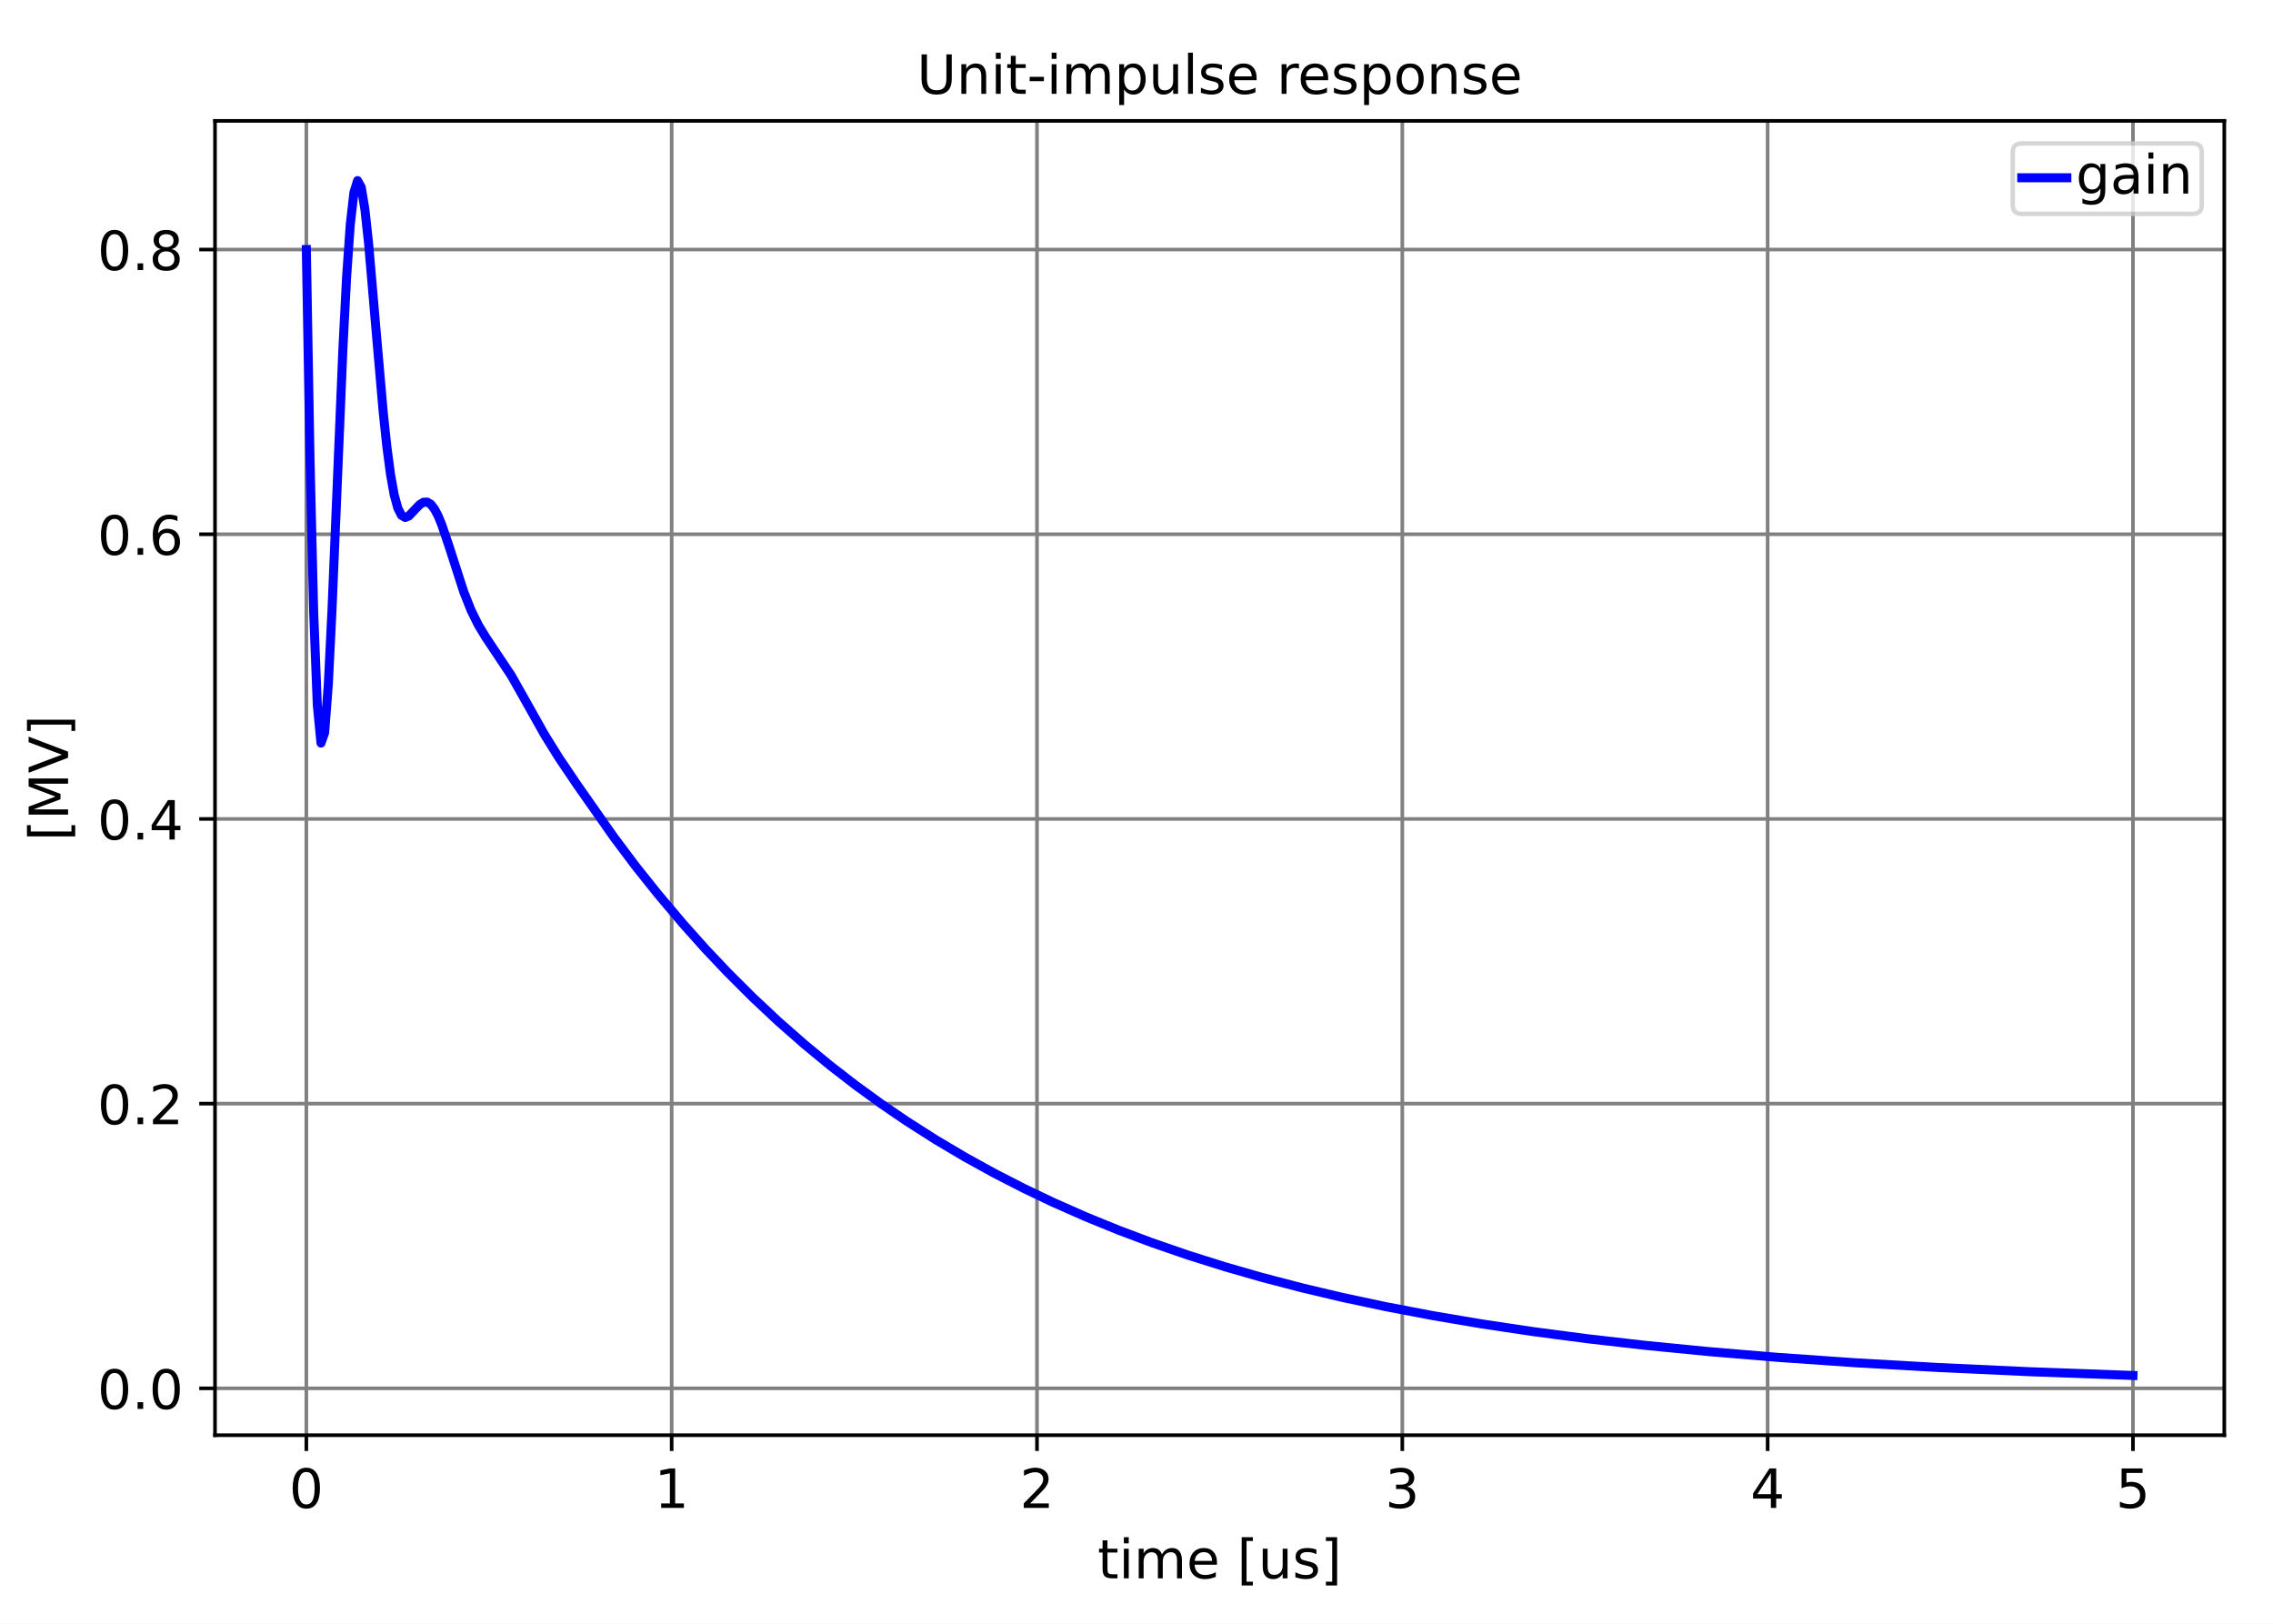
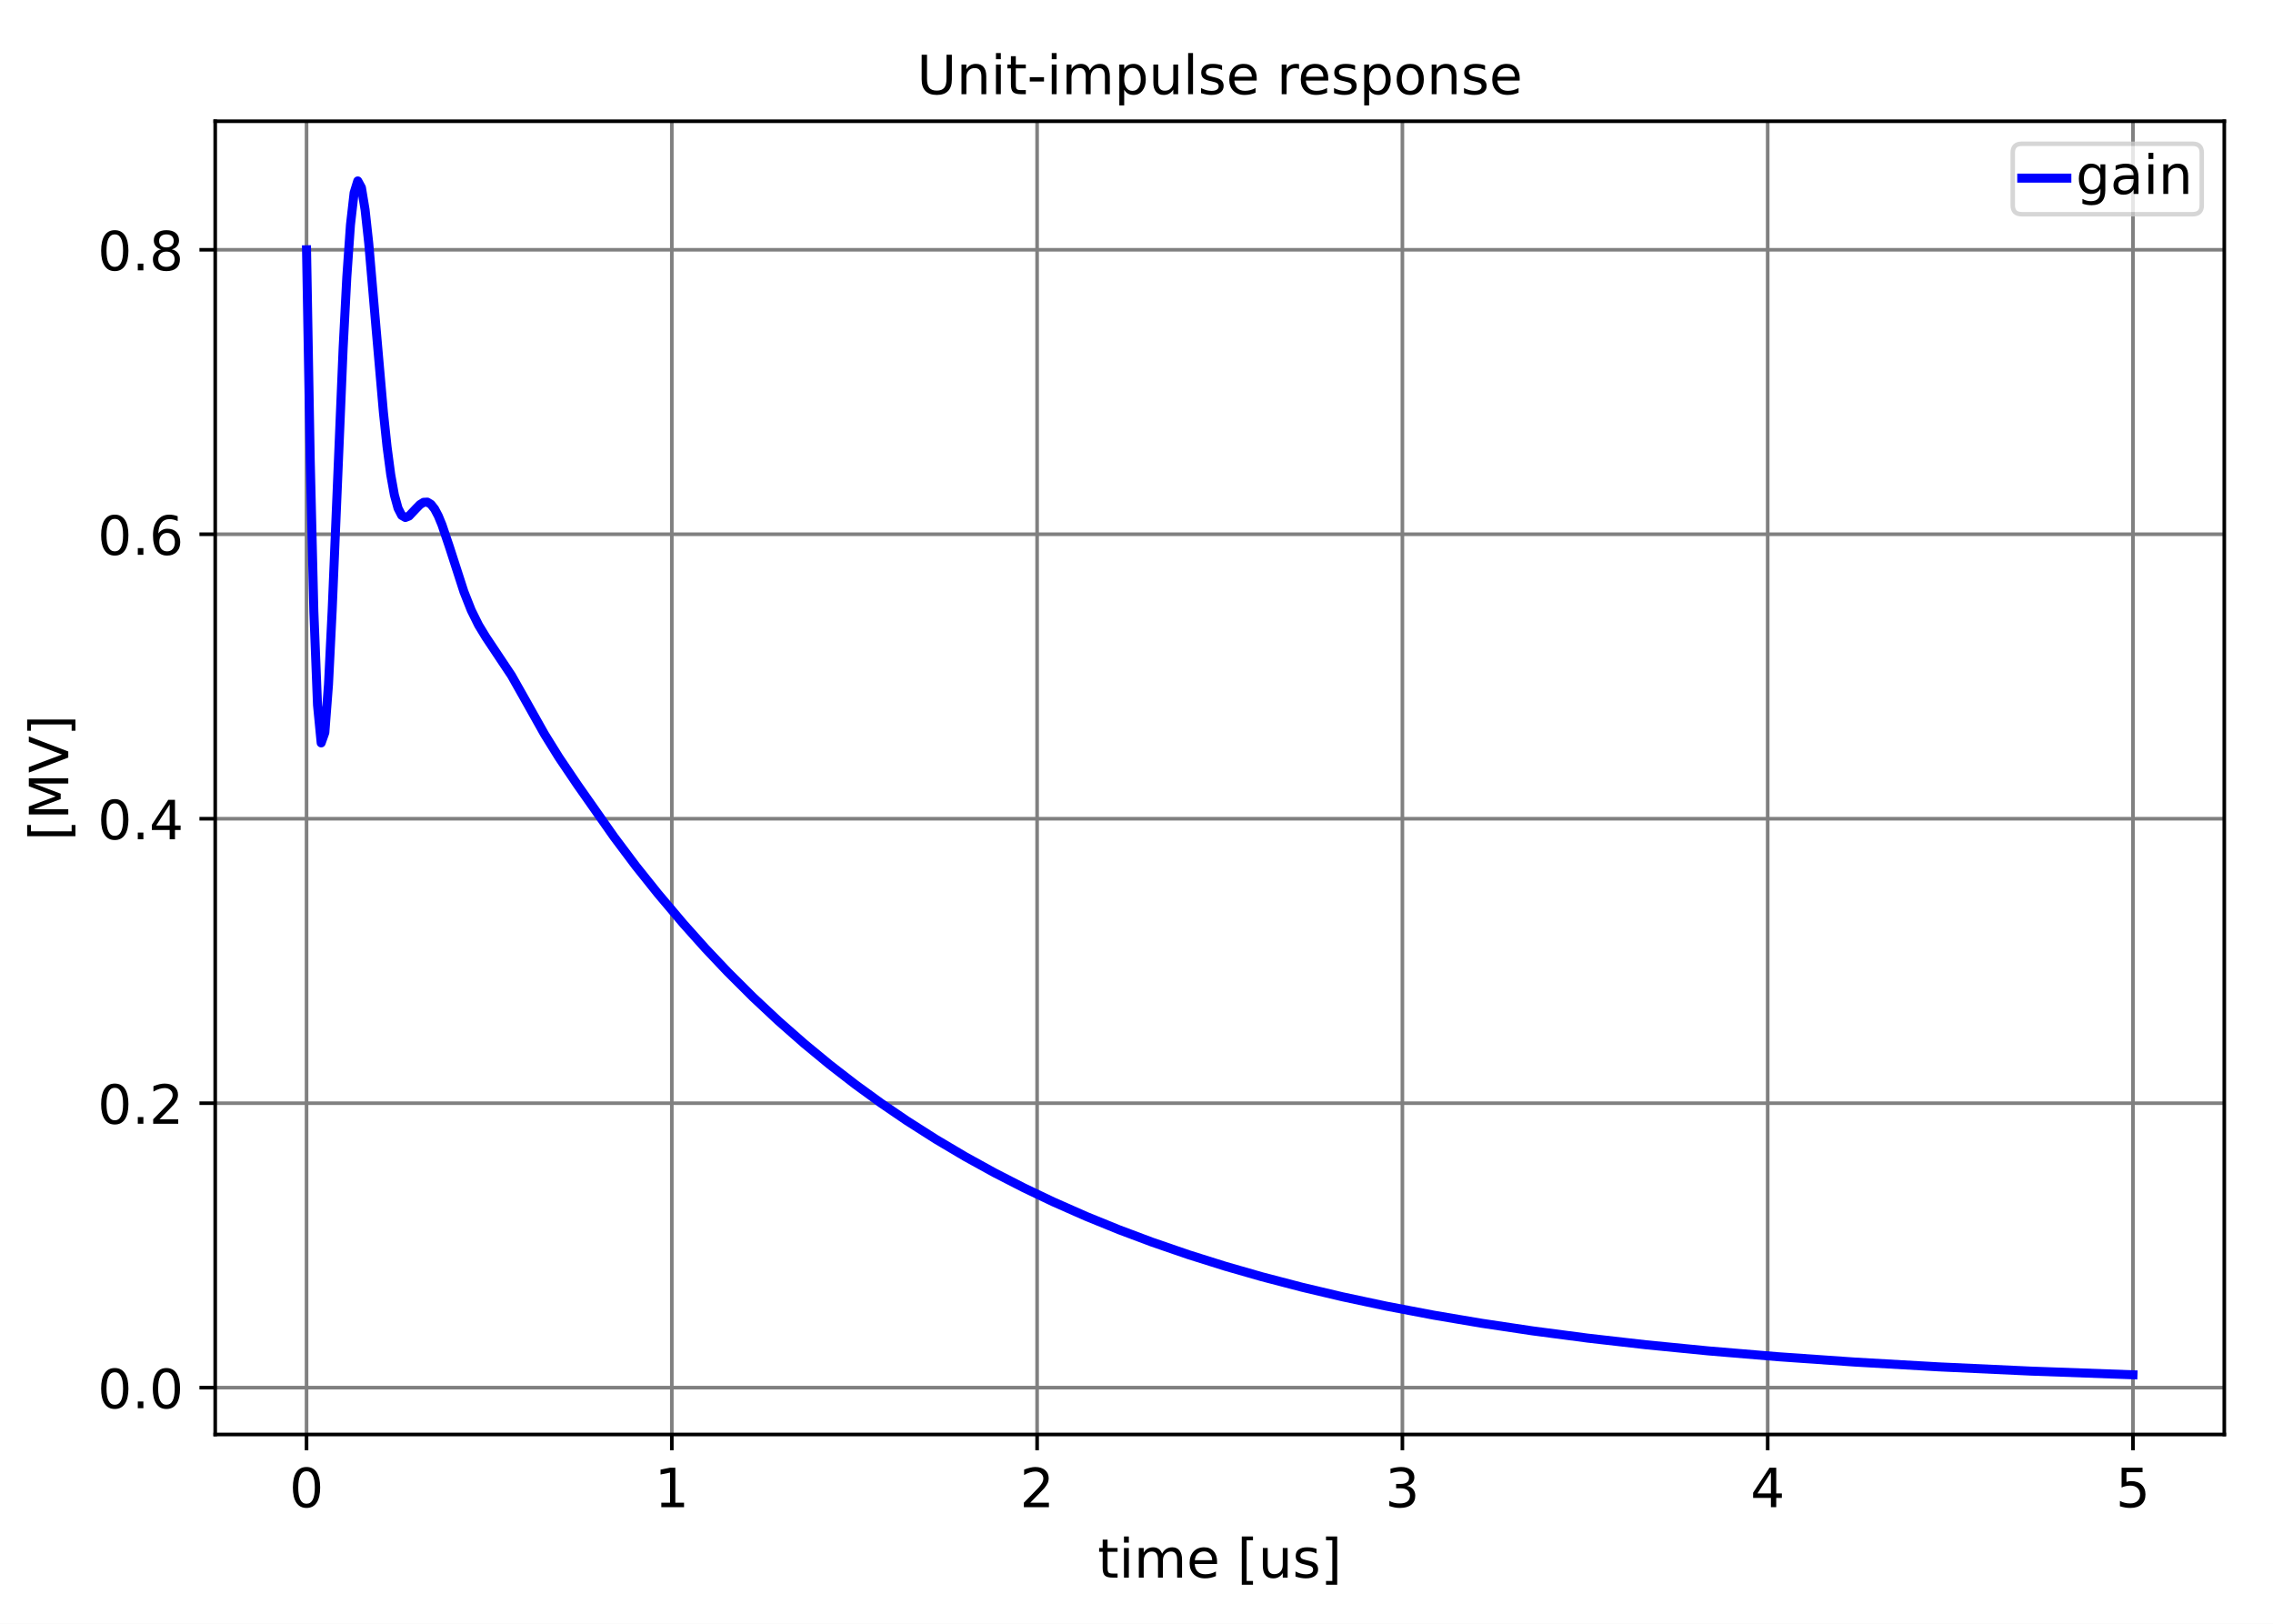
<svg xmlns="http://www.w3.org/2000/svg" xmlns:xlink="http://www.w3.org/1999/xlink" width="504pt" height="360pt" viewBox="0 0 504 360" version="1.1">
  <defs>
    <style type="text/css">*{stroke-linejoin: round; stroke-linecap: butt}</style>
  </defs>
  <g id="figure_1">
    <g id="patch_1">
      <path d="M 0 360  L 504 360  L 504 0  L 0 0  z " style="fill: #ffffff" />
    </g>
    <g id="axes_1">
      <g id="patch_2">
-         <path d="M 47.675 318.2  L 493.2 318.2  L 493.2 26.8  L 47.675 26.8  z " style="fill: #ffffff" />
+         <path d="M 47.72 318.04  L 493.2 318.04  L 493.2 26.88  L 47.72 26.88  z " style="fill: #ffffff" />
      </g>
      <g id="matplotlib.axis_1">
        <g id="xtick_1">
          <g id="line2d_1">
-             <path d="M 67.926 318.2  L 67.926 26.8  " clip-path="url(#paf17f68f78)" style="fill: none; stroke: #808080; stroke-width: 0.8; stroke-linecap: square" />
+             <path d="M 67.969 318.04  L 67.969 26.88  " clip-path="url(#p01204bcd9d)" style="fill: none; stroke: #808080; stroke-width: 0.8; stroke-linecap: square" />
          </g>
          <g id="line2d_2">
            <defs>
-               <path id="mb0e1887922" d="M 0 0  L 0 3.5  " style="stroke: #000000; stroke-width: 0.8" />
-             </defs>
-             <g>
-               <use xlink:href="#mb0e1887922" x="67.926" y="318.2" style="stroke: #000000; stroke-width: 0.8" />
+               <path id="m6e8af23569" d="M 0 0  L 0 3.5  " style="stroke: #000000; stroke-width: 0.8" />
+             </defs>
+             <g>
+               <use xlink:href="#m6e8af23569" x="67.969" y="318.04" style="stroke: #000000; stroke-width: 0.8" />
            </g>
          </g>
          <g id="text_1">
-             <g transform="translate(64.10864 334.3181) scale(0.12 -0.12)">
+             <g transform="translate(64.15159 334.1581) scale(0.12 -0.12)">
              <defs>
                <path id="DejaVuSans-30" d="M 2034 4250  Q 1547 4250 1301 3770  Q 1056 3291 1056 2328  Q 1056 1369 1301 889  Q 1547 409 2034 409  Q 2525 409 2770 889  Q 3016 1369 3016 2328  Q 3016 3291 2770 3770  Q 2525 4250 2034 4250  z M 2034 4750  Q 2819 4750 3233 4129  Q 3647 3509 3647 2328  Q 3647 1150 3233 529  Q 2819 -91 2034 -91  Q 1250 -91 836 529  Q 422 1150 422 2328  Q 422 3509 836 4129  Q 1250 4750 2034 4750  z " transform="scale(0.015625)" />
              </defs>
              <use xlink:href="#DejaVuSans-30" />
            </g>
          </g>
        </g>
        <g id="xtick_2">
          <g id="line2d_3">
-             <path d="M 148.931 318.2  L 148.931 26.8  " clip-path="url(#paf17f68f78)" style="fill: none; stroke: #808080; stroke-width: 0.8; stroke-linecap: square" />
+             <path d="M 148.965 318.04  L 148.965 26.88  " clip-path="url(#p01204bcd9d)" style="fill: none; stroke: #808080; stroke-width: 0.8; stroke-linecap: square" />
          </g>
          <g id="line2d_4">
            <g>
-               <use xlink:href="#mb0e1887922" x="148.931" y="318.2" style="stroke: #000000; stroke-width: 0.8" />
+               <use xlink:href="#m6e8af23569" x="148.965" y="318.04" style="stroke: #000000; stroke-width: 0.8" />
            </g>
          </g>
          <g id="text_2">
-             <g transform="translate(145.1132 334.3181) scale(0.12 -0.12)">
+             <g transform="translate(145.148 334.1581) scale(0.12 -0.12)">
              <defs>
                <path id="DejaVuSans-31" d="M 794 531  L 1825 531  L 1825 4091  L 703 3866  L 703 4441  L 1819 4666  L 2450 4666  L 2450 531  L 3481 531  L 3481 0  L 794 0  L 794 531  z " transform="scale(0.015625)" />
              </defs>
              <use xlink:href="#DejaVuSans-31" />
            </g>
          </g>
        </g>
        <g id="xtick_3">
          <g id="line2d_5">
-             <path d="M 229.935 318.2  L 229.935 26.8  " clip-path="url(#paf17f68f78)" style="fill: none; stroke: #808080; stroke-width: 0.8; stroke-linecap: square" />
+             <path d="M 229.962 318.04  L 229.962 26.88  " clip-path="url(#p01204bcd9d)" style="fill: none; stroke: #808080; stroke-width: 0.8; stroke-linecap: square" />
          </g>
          <g id="line2d_6">
            <g>
-               <use xlink:href="#mb0e1887922" x="229.935" y="318.2" style="stroke: #000000; stroke-width: 0.8" />
+               <use xlink:href="#m6e8af23569" x="229.962" y="318.04" style="stroke: #000000; stroke-width: 0.8" />
            </g>
          </g>
          <g id="text_3">
-             <g transform="translate(226.1177 334.3181) scale(0.12 -0.12)">
+             <g transform="translate(226.1443 334.1581) scale(0.12 -0.12)">
              <defs>
                <path id="DejaVuSans-32" d="M 1228 531  L 3431 531  L 3431 0  L 469 0  L 469 531  Q 828 903 1448 1529  Q 2069 2156 2228 2338  Q 2531 2678 2651 2914  Q 2772 3150 2772 3378  Q 2772 3750 2511 3984  Q 2250 4219 1831 4219  Q 1534 4219 1204 4116  Q 875 4013 500 3803  L 500 4441  Q 881 4594 1212 4672  Q 1544 4750 1819 4750  Q 2544 4750 2975 4387  Q 3406 4025 3406 3419  Q 3406 3131 3298 2873  Q 3191 2616 2906 2266  Q 2828 2175 2409 1742  Q 1991 1309 1228 531  z " transform="scale(0.015625)" />
              </defs>
              <use xlink:href="#DejaVuSans-32" />
            </g>
          </g>
        </g>
        <g id="xtick_4">
          <g id="line2d_7">
-             <path d="M 310.94 318.2  L 310.94 26.8  " clip-path="url(#paf17f68f78)" style="fill: none; stroke: #808080; stroke-width: 0.8; stroke-linecap: square" />
+             <path d="M 310.958 318.04  L 310.958 26.88  " clip-path="url(#p01204bcd9d)" style="fill: none; stroke: #808080; stroke-width: 0.8; stroke-linecap: square" />
          </g>
          <g id="line2d_8">
            <g>
-               <use xlink:href="#mb0e1887922" x="310.94" y="318.2" style="stroke: #000000; stroke-width: 0.8" />
+               <use xlink:href="#m6e8af23569" x="310.958" y="318.04" style="stroke: #000000; stroke-width: 0.8" />
            </g>
          </g>
          <g id="text_4">
-             <g transform="translate(307.1223 334.3181) scale(0.12 -0.12)">
+             <g transform="translate(307.1407 334.1581) scale(0.12 -0.12)">
              <defs>
                <path id="DejaVuSans-33" d="M 2597 2516  Q 3050 2419 3304 2112  Q 3559 1806 3559 1356  Q 3559 666 3084 287  Q 2609 -91 1734 -91  Q 1441 -91 1130 -33  Q 819 25 488 141  L 488 750  Q 750 597 1062 519  Q 1375 441 1716 441  Q 2309 441 2620 675  Q 2931 909 2931 1356  Q 2931 1769 2642 2001  Q 2353 2234 1838 2234  L 1294 2234  L 1294 2753  L 1863 2753  Q 2328 2753 2575 2939  Q 2822 3125 2822 3475  Q 2822 3834 2567 4026  Q 2313 4219 1838 4219  Q 1578 4219 1281 4162  Q 984 4106 628 3988  L 628 4550  Q 988 4650 1302 4700  Q 1616 4750 1894 4750  Q 2613 4750 3031 4423  Q 3450 4097 3450 3541  Q 3450 3153 3228 2886  Q 3006 2619 2597 2516  z " transform="scale(0.015625)" />
              </defs>
              <use xlink:href="#DejaVuSans-33" />
            </g>
          </g>
        </g>
        <g id="xtick_5">
          <g id="line2d_9">
-             <path d="M 391.944 318.2  L 391.944 26.8  " clip-path="url(#paf17f68f78)" style="fill: none; stroke: #808080; stroke-width: 0.8; stroke-linecap: square" />
+             <path d="M 391.955 318.04  L 391.955 26.88  " clip-path="url(#p01204bcd9d)" style="fill: none; stroke: #808080; stroke-width: 0.8; stroke-linecap: square" />
          </g>
          <g id="line2d_10">
            <g>
-               <use xlink:href="#mb0e1887922" x="391.944" y="318.2" style="stroke: #000000; stroke-width: 0.8" />
+               <use xlink:href="#m6e8af23569" x="391.955" y="318.04" style="stroke: #000000; stroke-width: 0.8" />
            </g>
          </g>
          <g id="text_5">
-             <g transform="translate(388.1268 334.3181) scale(0.12 -0.12)">
+             <g transform="translate(388.137 334.1581) scale(0.12 -0.12)">
              <defs>
                <path id="DejaVuSans-34" d="M 2419 4116  L 825 1625  L 2419 1625  L 2419 4116  z M 2253 4666  L 3047 4666  L 3047 1625  L 3713 1625  L 3713 1100  L 3047 1100  L 3047 0  L 2419 0  L 2419 1100  L 313 1100  L 313 1709  L 2253 4666  z " transform="scale(0.015625)" />
              </defs>
              <use xlink:href="#DejaVuSans-34" />
            </g>
          </g>
        </g>
        <g id="xtick_6">
          <g id="line2d_11">
-             <path d="M 472.949 318.2  L 472.949 26.8  " clip-path="url(#paf17f68f78)" style="fill: none; stroke: #808080; stroke-width: 0.8; stroke-linecap: square" />
+             <path d="M 472.951 318.04  L 472.951 26.88  " clip-path="url(#p01204bcd9d)" style="fill: none; stroke: #808080; stroke-width: 0.8; stroke-linecap: square" />
          </g>
          <g id="line2d_12">
            <g>
-               <use xlink:href="#mb0e1887922" x="472.949" y="318.2" style="stroke: #000000; stroke-width: 0.8" />
+               <use xlink:href="#m6e8af23569" x="472.951" y="318.04" style="stroke: #000000; stroke-width: 0.8" />
            </g>
          </g>
          <g id="text_6">
-             <g transform="translate(469.1314 334.3181) scale(0.12 -0.12)">
+             <g transform="translate(469.1334 334.1581) scale(0.12 -0.12)">
              <defs>
                <path id="DejaVuSans-35" d="M 691 4666  L 3169 4666  L 3169 4134  L 1269 4134  L 1269 2991  Q 1406 3038 1543 3061  Q 1681 3084 1819 3084  Q 2600 3084 3056 2656  Q 3513 2228 3513 1497  Q 3513 744 3044 326  Q 2575 -91 1722 -91  Q 1428 -91 1123 -41  Q 819 9 494 109  L 494 744  Q 775 591 1075 516  Q 1375 441 1709 441  Q 2250 441 2565 725  Q 2881 1009 2881 1497  Q 2881 1984 2565 2268  Q 2250 2553 1709 2553  Q 1456 2553 1204 2497  Q 953 2441 691 2322  L 691 4666  z " transform="scale(0.015625)" />
              </defs>
              <use xlink:href="#DejaVuSans-35" />
            </g>
          </g>
        </g>
        <g id="text_7">
-           <g transform="translate(243.3653 349.9319) scale(0.12 -0.12)">
+           <g transform="translate(243.3878 349.7719) scale(0.12 -0.12)">
            <defs>
              <path id="DejaVuSans-74" d="M 1172 4494  L 1172 3500  L 2356 3500  L 2356 3053  L 1172 3053  L 1172 1153  Q 1172 725 1289 603  Q 1406 481 1766 481  L 2356 481  L 2356 0  L 1766 0  Q 1100 0 847 248  Q 594 497 594 1153  L 594 3053  L 172 3053  L 172 3500  L 594 3500  L 594 4494  L 1172 4494  z " transform="scale(0.015625)" />
              <path id="DejaVuSans-69" d="M 603 3500  L 1178 3500  L 1178 0  L 603 0  L 603 3500  z M 603 4863  L 1178 4863  L 1178 4134  L 603 4134  L 603 4863  z " transform="scale(0.015625)" />
              <path id="DejaVuSans-6d" d="M 3328 2828  Q 3544 3216 3844 3400  Q 4144 3584 4550 3584  Q 5097 3584 5394 3201  Q 5691 2819 5691 2113  L 5691 0  L 5113 0  L 5113 2094  Q 5113 2597 4934 2840  Q 4756 3084 4391 3084  Q 3944 3084 3684 2787  Q 3425 2491 3425 1978  L 3425 0  L 2847 0  L 2847 2094  Q 2847 2600 2669 2842  Q 2491 3084 2119 3084  Q 1678 3084 1418 2786  Q 1159 2488 1159 1978  L 1159 0  L 581 0  L 581 3500  L 1159 3500  L 1159 2956  Q 1356 3278 1631 3431  Q 1906 3584 2284 3584  Q 2666 3584 2933 3390  Q 3200 3197 3328 2828  z " transform="scale(0.015625)" />
              <path id="DejaVuSans-65" d="M 3597 1894  L 3597 1613  L 953 1613  Q 991 1019 1311 708  Q 1631 397 2203 397  Q 2534 397 2845 478  Q 3156 559 3463 722  L 3463 178  Q 3153 47 2828 -22  Q 2503 -91 2169 -91  Q 1331 -91 842 396  Q 353 884 353 1716  Q 353 2575 817 3079  Q 1281 3584 2069 3584  Q 2775 3584 3186 3129  Q 3597 2675 3597 1894  z M 3022 2063  Q 3016 2534 2758 2815  Q 2500 3097 2075 3097  Q 1594 3097 1305 2825  Q 1016 2553 972 2059  L 3022 2063  z " transform="scale(0.015625)" />
              <path id="DejaVuSans-20" transform="scale(0.015625)" />
              <path id="DejaVuSans-5b" d="M 550 4863  L 1875 4863  L 1875 4416  L 1125 4416  L 1125 -397  L 1875 -397  L 1875 -844  L 550 -844  L 550 4863  z " transform="scale(0.015625)" />
              <path id="DejaVuSans-75" d="M 544 1381  L 544 3500  L 1119 3500  L 1119 1403  Q 1119 906 1312 657  Q 1506 409 1894 409  Q 2359 409 2629 706  Q 2900 1003 2900 1516  L 2900 3500  L 3475 3500  L 3475 0  L 2900 0  L 2900 538  Q 2691 219 2414 64  Q 2138 -91 1772 -91  Q 1169 -91 856 284  Q 544 659 544 1381  z M 1991 3584  L 1991 3584  z " transform="scale(0.015625)" />
              <path id="DejaVuSans-73" d="M 2834 3397  L 2834 2853  Q 2591 2978 2328 3040  Q 2066 3103 1784 3103  Q 1356 3103 1142 2972  Q 928 2841 928 2578  Q 928 2378 1081 2264  Q 1234 2150 1697 2047  L 1894 2003  Q 2506 1872 2764 1633  Q 3022 1394 3022 966  Q 3022 478 2636 193  Q 2250 -91 1575 -91  Q 1294 -91 989 -36  Q 684 19 347 128  L 347 722  Q 666 556 975 473  Q 1284 391 1588 391  Q 1994 391 2212 530  Q 2431 669 2431 922  Q 2431 1156 2273 1281  Q 2116 1406 1581 1522  L 1381 1569  Q 847 1681 609 1914  Q 372 2147 372 2553  Q 372 3047 722 3315  Q 1072 3584 1716 3584  Q 2034 3584 2315 3537  Q 2597 3491 2834 3397  z " transform="scale(0.015625)" />
              <path id="DejaVuSans-5d" d="M 1947 4863  L 1947 -844  L 622 -844  L 622 -397  L 1369 -397  L 1369 4416  L 622 4416  L 622 4863  L 1947 4863  z " transform="scale(0.015625)" />
            </defs>
            <use xlink:href="#DejaVuSans-74" />
            <use xlink:href="#DejaVuSans-69" x="39.209" />
            <use xlink:href="#DejaVuSans-6d" x="66.992" />
            <use xlink:href="#DejaVuSans-65" x="164.404" />
            <use xlink:href="#DejaVuSans-20" x="225.928" />
            <use xlink:href="#DejaVuSans-5b" x="257.715" />
            <use xlink:href="#DejaVuSans-75" x="296.729" />
            <use xlink:href="#DejaVuSans-73" x="360.107" />
            <use xlink:href="#DejaVuSans-5d" x="412.207" />
          </g>
        </g>
      </g>
      <g id="matplotlib.axis_2">
        <g id="ytick_1">
          <g id="line2d_13">
-             <path d="M 47.675 307.807  L 493.2 307.807  " clip-path="url(#paf17f68f78)" style="fill: none; stroke: #808080; stroke-width: 0.8; stroke-linecap: square" />
+             <path d="M 47.72 307.656  L 493.2 307.656  " clip-path="url(#p01204bcd9d)" style="fill: none; stroke: #808080; stroke-width: 0.8; stroke-linecap: square" />
          </g>
          <g id="line2d_14">
            <defs>
-               <path id="m5227c9f3bd" d="M 0 0  L -3.5 0  " style="stroke: #000000; stroke-width: 0.8" />
-             </defs>
-             <g>
-               <use xlink:href="#m5227c9f3bd" x="47.675" y="307.807" style="stroke: #000000; stroke-width: 0.8" />
+               <path id="m20c6e974a0" d="M 0 0  L -3.5 0  " style="stroke: #000000; stroke-width: 0.8" />
+             </defs>
+             <g>
+               <use xlink:href="#m20c6e974a0" x="47.72" y="307.656" style="stroke: #000000; stroke-width: 0.8" />
            </g>
          </g>
          <g id="text_8">
-             <g transform="translate(21.59125 312.3663) scale(0.12 -0.12)">
+             <g transform="translate(21.63625 312.2149) scale(0.12 -0.12)">
              <defs>
                <path id="DejaVuSans-2e" d="M 684 794  L 1344 794  L 1344 0  L 684 0  L 684 794  z " transform="scale(0.015625)" />
              </defs>
              <use xlink:href="#DejaVuSans-30" />
              <use xlink:href="#DejaVuSans-2e" x="63.623" />
              <use xlink:href="#DejaVuSans-30" x="95.41" />
            </g>
          </g>
        </g>
        <g id="ytick_2">
          <g id="line2d_15">
-             <path d="M 47.675 244.686  L 493.2 244.686  " clip-path="url(#paf17f68f78)" style="fill: none; stroke: #808080; stroke-width: 0.8; stroke-linecap: square" />
+             <path d="M 47.72 244.587  L 493.2 244.587  " clip-path="url(#p01204bcd9d)" style="fill: none; stroke: #808080; stroke-width: 0.8; stroke-linecap: square" />
          </g>
          <g id="line2d_16">
            <g>
-               <use xlink:href="#m5227c9f3bd" x="47.675" y="244.686" style="stroke: #000000; stroke-width: 0.8" />
+               <use xlink:href="#m20c6e974a0" x="47.72" y="244.587" style="stroke: #000000; stroke-width: 0.8" />
            </g>
          </g>
          <g id="text_9">
-             <g transform="translate(21.59125 249.2452) scale(0.12 -0.12)">
+             <g transform="translate(21.63625 249.1457) scale(0.12 -0.12)">
              <use xlink:href="#DejaVuSans-30" />
              <use xlink:href="#DejaVuSans-2e" x="63.623" />
              <use xlink:href="#DejaVuSans-32" x="95.41" />
            </g>
          </g>
        </g>
        <g id="ytick_3">
          <g id="line2d_17">
-             <path d="M 47.675 181.565  L 493.2 181.565  " clip-path="url(#paf17f68f78)" style="fill: none; stroke: #808080; stroke-width: 0.8; stroke-linecap: square" />
+             <path d="M 47.72 181.518  L 493.2 181.518  " clip-path="url(#p01204bcd9d)" style="fill: none; stroke: #808080; stroke-width: 0.8; stroke-linecap: square" />
          </g>
          <g id="line2d_18">
            <g>
-               <use xlink:href="#m5227c9f3bd" x="47.675" y="181.565" style="stroke: #000000; stroke-width: 0.8" />
+               <use xlink:href="#m20c6e974a0" x="47.72" y="181.518" style="stroke: #000000; stroke-width: 0.8" />
            </g>
          </g>
          <g id="text_10">
-             <g transform="translate(21.59125 186.1241) scale(0.12 -0.12)">
+             <g transform="translate(21.63625 186.0766) scale(0.12 -0.12)">
              <use xlink:href="#DejaVuSans-30" />
              <use xlink:href="#DejaVuSans-2e" x="63.623" />
              <use xlink:href="#DejaVuSans-34" x="95.41" />
            </g>
          </g>
        </g>
        <g id="ytick_4">
          <g id="line2d_19">
-             <path d="M 47.675 118.444  L 493.2 118.444  " clip-path="url(#paf17f68f78)" style="fill: none; stroke: #808080; stroke-width: 0.8; stroke-linecap: square" />
+             <path d="M 47.72 118.448  L 493.2 118.448  " clip-path="url(#p01204bcd9d)" style="fill: none; stroke: #808080; stroke-width: 0.8; stroke-linecap: square" />
          </g>
          <g id="line2d_20">
            <g>
-               <use xlink:href="#m5227c9f3bd" x="47.675" y="118.444" style="stroke: #000000; stroke-width: 0.8" />
+               <use xlink:href="#m20c6e974a0" x="47.72" y="118.448" style="stroke: #000000; stroke-width: 0.8" />
            </g>
          </g>
          <g id="text_11">
-             <g transform="translate(21.59125 123.003) scale(0.12 -0.12)">
+             <g transform="translate(21.63625 123.0075) scale(0.12 -0.12)">
              <defs>
                <path id="DejaVuSans-36" d="M 2113 2584  Q 1688 2584 1439 2293  Q 1191 2003 1191 1497  Q 1191 994 1439 701  Q 1688 409 2113 409  Q 2538 409 2786 701  Q 3034 994 3034 1497  Q 3034 2003 2786 2293  Q 2538 2584 2113 2584  z M 3366 4563  L 3366 3988  Q 3128 4100 2886 4159  Q 2644 4219 2406 4219  Q 1781 4219 1451 3797  Q 1122 3375 1075 2522  Q 1259 2794 1537 2939  Q 1816 3084 2150 3084  Q 2853 3084 3261 2657  Q 3669 2231 3669 1497  Q 3669 778 3244 343  Q 2819 -91 2113 -91  Q 1303 -91 875 529  Q 447 1150 447 2328  Q 447 3434 972 4092  Q 1497 4750 2381 4750  Q 2619 4750 2861 4703  Q 3103 4656 3366 4563  z " transform="scale(0.015625)" />
              </defs>
              <use xlink:href="#DejaVuSans-30" />
              <use xlink:href="#DejaVuSans-2e" x="63.623" />
              <use xlink:href="#DejaVuSans-36" x="95.41" />
            </g>
          </g>
        </g>
        <g id="ytick_5">
          <g id="line2d_21">
-             <path d="M 47.675 55.323  L 493.2 55.323  " clip-path="url(#paf17f68f78)" style="fill: none; stroke: #808080; stroke-width: 0.8; stroke-linecap: square" />
+             <path d="M 47.72 55.379  L 493.2 55.379  " clip-path="url(#p01204bcd9d)" style="fill: none; stroke: #808080; stroke-width: 0.8; stroke-linecap: square" />
          </g>
          <g id="line2d_22">
            <g>
-               <use xlink:href="#m5227c9f3bd" x="47.675" y="55.323" style="stroke: #000000; stroke-width: 0.8" />
+               <use xlink:href="#m20c6e974a0" x="47.72" y="55.379" style="stroke: #000000; stroke-width: 0.8" />
            </g>
          </g>
          <g id="text_12">
-             <g transform="translate(21.59125 59.88187) scale(0.12 -0.12)">
+             <g transform="translate(21.63625 59.93838) scale(0.12 -0.12)">
              <defs>
                <path id="DejaVuSans-38" d="M 2034 2216  Q 1584 2216 1326 1975  Q 1069 1734 1069 1313  Q 1069 891 1326 650  Q 1584 409 2034 409  Q 2484 409 2743 651  Q 3003 894 3003 1313  Q 3003 1734 2745 1975  Q 2488 2216 2034 2216  z M 1403 2484  Q 997 2584 770 2862  Q 544 3141 544 3541  Q 544 4100 942 4425  Q 1341 4750 2034 4750  Q 2731 4750 3128 4425  Q 3525 4100 3525 3541  Q 3525 3141 3298 2862  Q 3072 2584 2669 2484  Q 3125 2378 3379 2068  Q 3634 1759 3634 1313  Q 3634 634 3220 271  Q 2806 -91 2034 -91  Q 1263 -91 848 271  Q 434 634 434 1313  Q 434 1759 690 2068  Q 947 2378 1403 2484  z M 1172 3481  Q 1172 3119 1398 2916  Q 1625 2713 2034 2713  Q 2441 2713 2670 2916  Q 2900 3119 2900 3481  Q 2900 3844 2670 4047  Q 2441 4250 2034 4250  Q 1625 4250 1398 4047  Q 1172 3844 1172 3481  z " transform="scale(0.015625)" />
              </defs>
              <use xlink:href="#DejaVuSans-30" />
              <use xlink:href="#DejaVuSans-2e" x="63.623" />
              <use xlink:href="#DejaVuSans-38" x="95.41" />
            </g>
          </g>
        </g>
        <g id="text_13">
-           <g transform="translate(15.09563 186.4631) rotate(-90) scale(0.12 -0.12)">
+           <g transform="translate(15.14062 186.4231) rotate(-90) scale(0.12 -0.12)">
            <defs>
              <path id="DejaVuSans-4d" d="M 628 4666  L 1569 4666  L 2759 1491  L 3956 4666  L 4897 4666  L 4897 0  L 4281 0  L 4281 4097  L 3078 897  L 2444 897  L 1241 4097  L 1241 0  L 628 0  L 628 4666  z " transform="scale(0.015625)" />
              <path id="DejaVuSans-56" d="M 1831 0  L 50 4666  L 709 4666  L 2188 738  L 3669 4666  L 4325 4666  L 2547 0  L 1831 0  z " transform="scale(0.015625)" />
            </defs>
            <use xlink:href="#DejaVuSans-5b" />
            <use xlink:href="#DejaVuSans-4d" x="39.014" />
            <use xlink:href="#DejaVuSans-56" x="125.293" />
            <use xlink:href="#DejaVuSans-5d" x="193.701" />
          </g>
        </g>
      </g>
      <g id="line2d_23">
-         <path d="M 67.926 55.323  L 68.738 101.748  L 69.549 135.596  L 70.361 156.353  L 71.173 164.745  L 71.984 162.452  L 72.796 151.787  L 73.608 135.38  L 76.043 77.106  L 76.854 61.438  L 77.666 49.797  L 78.478 42.667  L 79.289 40.045  L 80.101 41.535  L 80.913 46.447  L 81.725 53.914  L 83.348 72.786  L 84.971 91.379  L 85.783 99.05  L 86.595 105.196  L 87.406 109.719  L 88.218 112.677  L 89.03 114.256  L 89.841 114.725  L 90.653 114.403  L 92.276 112.684  L 93.088 111.861  L 93.9 111.358  L 94.711 111.315  L 95.523 111.805  L 96.335 112.841  L 97.146 114.382  L 97.958 116.351  L 99.581 121.151  L 102.828 131.205  L 104.451 135.306  L 106.075 138.594  L 107.698 141.265  L 113.38 149.795  L 116.626 155.548  L 120.685 162.782  L 123.931 168.01  L 127.99 174.022  L 136.106 185.592  L 140.976 192.085  L 145.846 198.179  L 151.528 204.909  L 156.398 210.358  L 161.268 215.508  L 166.95 221.175  L 172.631 226.496  L 178.313 231.49  L 183.995 236.176  L 189.676 240.575  L 195.358 244.704  L 201.04 248.58  L 207.533 252.718  L 214.027 256.567  L 220.52 260.147  L 227.013 263.477  L 233.507 266.575  L 240.812 269.801  L 248.117 272.776  L 255.422 275.517  L 263.538 278.312  L 271.655 280.865  L 279.772 283.198  L 288.7 285.53  L 297.628 287.642  L 307.368 289.718  L 317.92 291.727  L 328.472 293.512  L 339.835 295.214  L 352.01 296.814  L 364.997 298.296  L 378.795 299.653  L 394.217 300.942  L 411.262 302.131  L 429.93 303.198  L 450.222 304.131  L 472.949 304.955  L 472.949 304.955  " clip-path="url(#paf17f68f78)" style="fill: none; stroke: #0000ff; stroke-width: 2; stroke-linecap: square" />
+         <path d="M 67.969 55.379  L 68.781 101.766  L 69.592 135.586  L 70.404 156.326  L 71.215 164.712  L 72.027 162.421  L 72.839 151.764  L 73.65 135.371  L 76.085 77.144  L 76.897 61.489  L 77.708 49.858  L 78.52 42.734  L 79.331 40.115  L 80.143 41.603  L 80.954 46.511  L 81.766 53.972  L 83.389 72.828  L 85.012 91.406  L 85.824 99.07  L 86.636 105.212  L 87.447 109.731  L 88.259 112.687  L 89.07 114.264  L 89.882 114.732  L 90.694 114.411  L 92.317 112.693  L 93.128 111.871  L 93.94 111.368  L 94.751 111.325  L 95.563 111.815  L 96.375 112.85  L 97.186 114.39  L 97.998 116.358  L 99.621 121.153  L 102.867 131.199  L 104.49 135.297  L 106.114 138.582  L 107.737 141.251  L 113.418 149.774  L 116.664 155.522  L 120.722 162.75  L 123.969 167.974  L 128.027 173.98  L 136.142 185.541  L 141.012 192.029  L 145.881 198.118  L 151.563 204.843  L 156.432 210.286  L 161.302 215.433  L 166.983 221.095  L 172.664 226.412  L 178.345 231.401  L 184.026 236.084  L 189.707 240.479  L 195.388 244.605  L 201.069 248.477  L 207.562 252.612  L 214.055 256.458  L 220.547 260.035  L 227.04 263.362  L 233.533 266.457  L 240.837 269.681  L 248.141 272.653  L 255.446 275.392  L 263.562 278.185  L 271.677 280.736  L 279.793 283.066  L 288.721 285.397  L 297.648 287.507  L 307.387 289.582  L 317.938 291.589  L 328.488 293.373  L 339.851 295.073  L 352.024 296.671  L 365.01 298.153  L 378.807 299.508  L 394.227 300.796  L 411.27 301.984  L 429.937 303.05  L 450.226 303.983  L 472.951 304.805  L 472.951 304.805  " clip-path="url(#p01204bcd9d)" style="fill: none; stroke: #0000ff; stroke-width: 2; stroke-linecap: square" />
      </g>
      <g id="patch_3">
-         <path d="M 47.675 318.2  L 47.675 26.8  " style="fill: none; stroke: #000000; stroke-width: 0.8; stroke-linejoin: miter; stroke-linecap: square" />
+         <path d="M 47.72 318.04  L 47.72 26.88  " style="fill: none; stroke: #000000; stroke-width: 0.8; stroke-linejoin: miter; stroke-linecap: square" />
      </g>
      <g id="patch_4">
-         <path d="M 493.2 318.2  L 493.2 26.8  " style="fill: none; stroke: #000000; stroke-width: 0.8; stroke-linejoin: miter; stroke-linecap: square" />
+         <path d="M 493.2 318.04  L 493.2 26.88  " style="fill: none; stroke: #000000; stroke-width: 0.8; stroke-linejoin: miter; stroke-linecap: square" />
      </g>
      <g id="patch_5">
-         <path d="M 47.675 318.2  L 493.2 318.2  " style="fill: none; stroke: #000000; stroke-width: 0.8; stroke-linejoin: miter; stroke-linecap: square" />
+         <path d="M 47.72 318.04  L 493.2 318.04  " style="fill: none; stroke: #000000; stroke-width: 0.8; stroke-linejoin: miter; stroke-linecap: square" />
      </g>
      <g id="patch_6">
-         <path d="M 47.675 26.8  L 493.2 26.8  " style="fill: none; stroke: #000000; stroke-width: 0.8; stroke-linejoin: miter; stroke-linecap: square" />
+         <path d="M 47.72 26.88  L 493.2 26.88  " style="fill: none; stroke: #000000; stroke-width: 0.8; stroke-linejoin: miter; stroke-linecap: square" />
      </g>
      <g id="text_14">
-         <g transform="translate(203.2966 20.8) scale(0.12 -0.12)">
+         <g transform="translate(203.3191 20.88) scale(0.12 -0.12)">
          <defs>
            <path id="DejaVuSans-55" d="M 556 4666  L 1191 4666  L 1191 1831  Q 1191 1081 1462 751  Q 1734 422 2344 422  Q 2950 422 3222 751  Q 3494 1081 3494 1831  L 3494 4666  L 4128 4666  L 4128 1753  Q 4128 841 3676 375  Q 3225 -91 2344 -91  Q 1459 -91 1007 375  Q 556 841 556 1753  L 556 4666  z " transform="scale(0.015625)" />
            <path id="DejaVuSans-6e" d="M 3513 2113  L 3513 0  L 2938 0  L 2938 2094  Q 2938 2591 2744 2837  Q 2550 3084 2163 3084  Q 1697 3084 1428 2787  Q 1159 2491 1159 1978  L 1159 0  L 581 0  L 581 3500  L 1159 3500  L 1159 2956  Q 1366 3272 1645 3428  Q 1925 3584 2291 3584  Q 2894 3584 3203 3211  Q 3513 2838 3513 2113  z " transform="scale(0.015625)" />
            <path id="DejaVuSans-2d" d="M 313 2009  L 1997 2009  L 1997 1497  L 313 1497  L 313 2009  z " transform="scale(0.015625)" />
            <path id="DejaVuSans-70" d="M 1159 525  L 1159 -1331  L 581 -1331  L 581 3500  L 1159 3500  L 1159 2969  Q 1341 3281 1617 3432  Q 1894 3584 2278 3584  Q 2916 3584 3314 3078  Q 3713 2572 3713 1747  Q 3713 922 3314 415  Q 2916 -91 2278 -91  Q 1894 -91 1617 61  Q 1341 213 1159 525  z M 3116 1747  Q 3116 2381 2855 2742  Q 2594 3103 2138 3103  Q 1681 3103 1420 2742  Q 1159 2381 1159 1747  Q 1159 1113 1420 752  Q 1681 391 2138 391  Q 2594 391 2855 752  Q 3116 1113 3116 1747  z " transform="scale(0.015625)" />
            <path id="DejaVuSans-6c" d="M 603 4863  L 1178 4863  L 1178 0  L 603 0  L 603 4863  z " transform="scale(0.015625)" />
            <path id="DejaVuSans-72" d="M 2631 2963  Q 2534 3019 2420 3045  Q 2306 3072 2169 3072  Q 1681 3072 1420 2755  Q 1159 2438 1159 1844  L 1159 0  L 581 0  L 581 3500  L 1159 3500  L 1159 2956  Q 1341 3275 1631 3429  Q 1922 3584 2338 3584  Q 2397 3584 2469 3576  Q 2541 3569 2628 3553  L 2631 2963  z " transform="scale(0.015625)" />
            <path id="DejaVuSans-6f" d="M 1959 3097  Q 1497 3097 1228 2736  Q 959 2375 959 1747  Q 959 1119 1226 758  Q 1494 397 1959 397  Q 2419 397 2687 759  Q 2956 1122 2956 1747  Q 2956 2369 2687 2733  Q 2419 3097 1959 3097  z M 1959 3584  Q 2709 3584 3137 3096  Q 3566 2609 3566 1747  Q 3566 888 3137 398  Q 2709 -91 1959 -91  Q 1206 -91 779 398  Q 353 888 353 1747  Q 353 2609 779 3096  Q 1206 3584 1959 3584  z " transform="scale(0.015625)" />
          </defs>
          <use xlink:href="#DejaVuSans-55" />
          <use xlink:href="#DejaVuSans-6e" x="73.193" />
          <use xlink:href="#DejaVuSans-69" x="136.572" />
          <use xlink:href="#DejaVuSans-74" x="164.355" />
          <use xlink:href="#DejaVuSans-2d" x="203.564" />
          <use xlink:href="#DejaVuSans-69" x="239.648" />
          <use xlink:href="#DejaVuSans-6d" x="267.432" />
          <use xlink:href="#DejaVuSans-70" x="364.844" />
          <use xlink:href="#DejaVuSans-75" x="428.32" />
          <use xlink:href="#DejaVuSans-6c" x="491.699" />
          <use xlink:href="#DejaVuSans-73" x="519.482" />
          <use xlink:href="#DejaVuSans-65" x="571.582" />
          <use xlink:href="#DejaVuSans-20" x="633.105" />
          <use xlink:href="#DejaVuSans-72" x="664.893" />
          <use xlink:href="#DejaVuSans-65" x="703.756" />
          <use xlink:href="#DejaVuSans-73" x="765.279" />
          <use xlink:href="#DejaVuSans-70" x="817.379" />
          <use xlink:href="#DejaVuSans-6f" x="880.855" />
          <use xlink:href="#DejaVuSans-6e" x="942.037" />
          <use xlink:href="#DejaVuSans-73" x="1005.416" />
          <use xlink:href="#DejaVuSans-65" x="1057.516" />
        </g>
      </g>
      <g id="legend_1">
        <g id="patch_7">
-           <path d="M 448.289 47.414  L 486.2 47.414  Q 488.2 47.414 488.2 45.414  L 488.2 33.8  Q 488.2 31.8 486.2 31.8  L 448.289 31.8  Q 446.289 31.8 446.289 33.8  L 446.289 45.414  Q 446.289 47.414 448.289 47.414  z " style="fill: #ffffff; opacity: 0.8; stroke: #cccccc; stroke-linejoin: miter" />
+           <path d="M 448.289 47.494  L 486.2 47.494  Q 488.2 47.494 488.2 45.494  L 488.2 33.88  Q 488.2 31.88 486.2 31.88  L 448.289 31.88  Q 446.289 31.88 446.289 33.88  L 446.289 45.494  Q 446.289 47.494 448.289 47.494  z " style="fill: #ffffff; opacity: 0.8; stroke: #cccccc; stroke-linejoin: miter" />
        </g>
        <g id="line2d_24">
-           <path d="M 448.289 39.418  L 453.289 39.418  L 458.289 39.418  " style="fill: none; stroke: #0000ff; stroke-width: 2; stroke-linecap: square" />
+           <path d="M 448.289 39.498  L 453.289 39.498  L 458.289 39.498  " style="fill: none; stroke: #0000ff; stroke-width: 2; stroke-linecap: square" />
        </g>
        <g id="text_15">
-           <g transform="translate(460.2894 42.91813) scale(0.12 -0.12)">
+           <g transform="translate(460.2894 42.99813) scale(0.12 -0.12)">
            <defs>
              <path id="DejaVuSans-67" d="M 2906 1791  Q 2906 2416 2648 2759  Q 2391 3103 1925 3103  Q 1463 3103 1205 2759  Q 947 2416 947 1791  Q 947 1169 1205 825  Q 1463 481 1925 481  Q 2391 481 2648 825  Q 2906 1169 2906 1791  z M 3481 434  Q 3481 -459 3084 -895  Q 2688 -1331 1869 -1331  Q 1566 -1331 1297 -1286  Q 1028 -1241 775 -1147  L 775 -588  Q 1028 -725 1275 -790  Q 1522 -856 1778 -856  Q 2344 -856 2625 -561  Q 2906 -266 2906 331  L 2906 616  Q 2728 306 2450 153  Q 2172 0 1784 0  Q 1141 0 747 490  Q 353 981 353 1791  Q 353 2603 747 3093  Q 1141 3584 1784 3584  Q 2172 3584 2450 3431  Q 2728 3278 2906 2969  L 2906 3500  L 3481 3500  L 3481 434  z " transform="scale(0.015625)" />
              <path id="DejaVuSans-61" d="M 2194 1759  Q 1497 1759 1228 1600  Q 959 1441 959 1056  Q 959 750 1161 570  Q 1363 391 1709 391  Q 2188 391 2477 730  Q 2766 1069 2766 1631  L 2766 1759  L 2194 1759  z M 3341 1997  L 3341 0  L 2766 0  L 2766 531  Q 2569 213 2275 61  Q 1981 -91 1556 -91  Q 1019 -91 701 211  Q 384 513 384 1019  Q 384 1609 779 1909  Q 1175 2209 1959 2209  L 2766 2209  L 2766 2266  Q 2766 2663 2505 2880  Q 2244 3097 1772 3097  Q 1472 3097 1187 3025  Q 903 2953 641 2809  L 641 3341  Q 956 3463 1253 3523  Q 1550 3584 1831 3584  Q 2591 3584 2966 3190  Q 3341 2797 3341 1997  z " transform="scale(0.015625)" />
            </defs>
            <use xlink:href="#DejaVuSans-67" />
            <use xlink:href="#DejaVuSans-61" x="63.477" />
            <use xlink:href="#DejaVuSans-69" x="124.756" />
            <use xlink:href="#DejaVuSans-6e" x="152.539" />
          </g>
        </g>
      </g>
    </g>
  </g>
  <defs>
-     <clipPath id="paf17f68f78">
-       <rect x="47.675" y="26.8" width="445.525" height="291.4" />
+     <clipPath id="p01204bcd9d">
+       <rect x="47.72" y="26.88" width="445.48" height="291.16" />
    </clipPath>
  </defs>
</svg>
